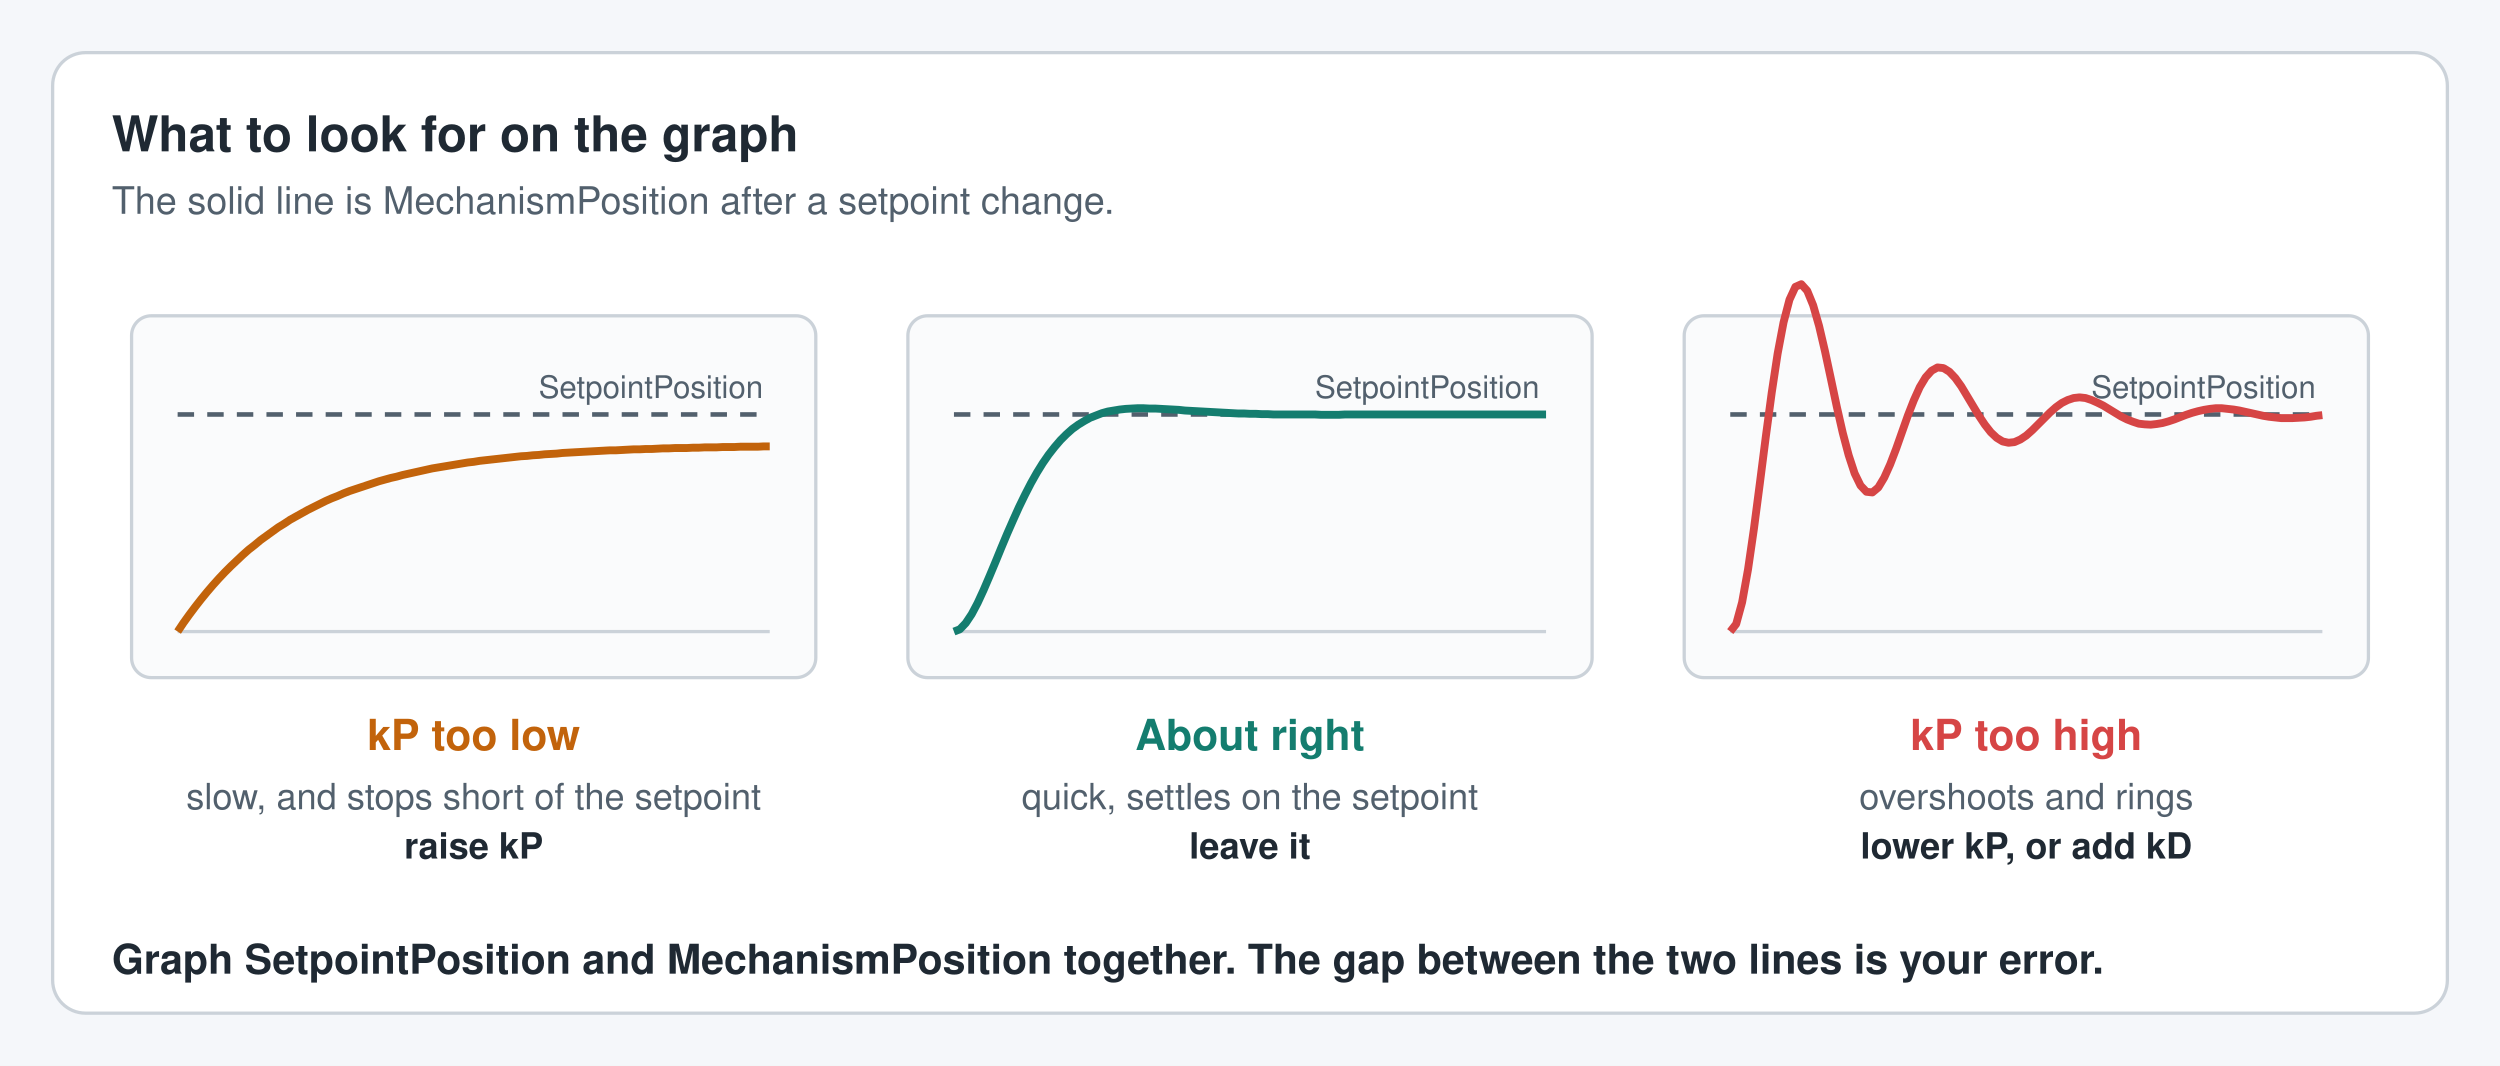
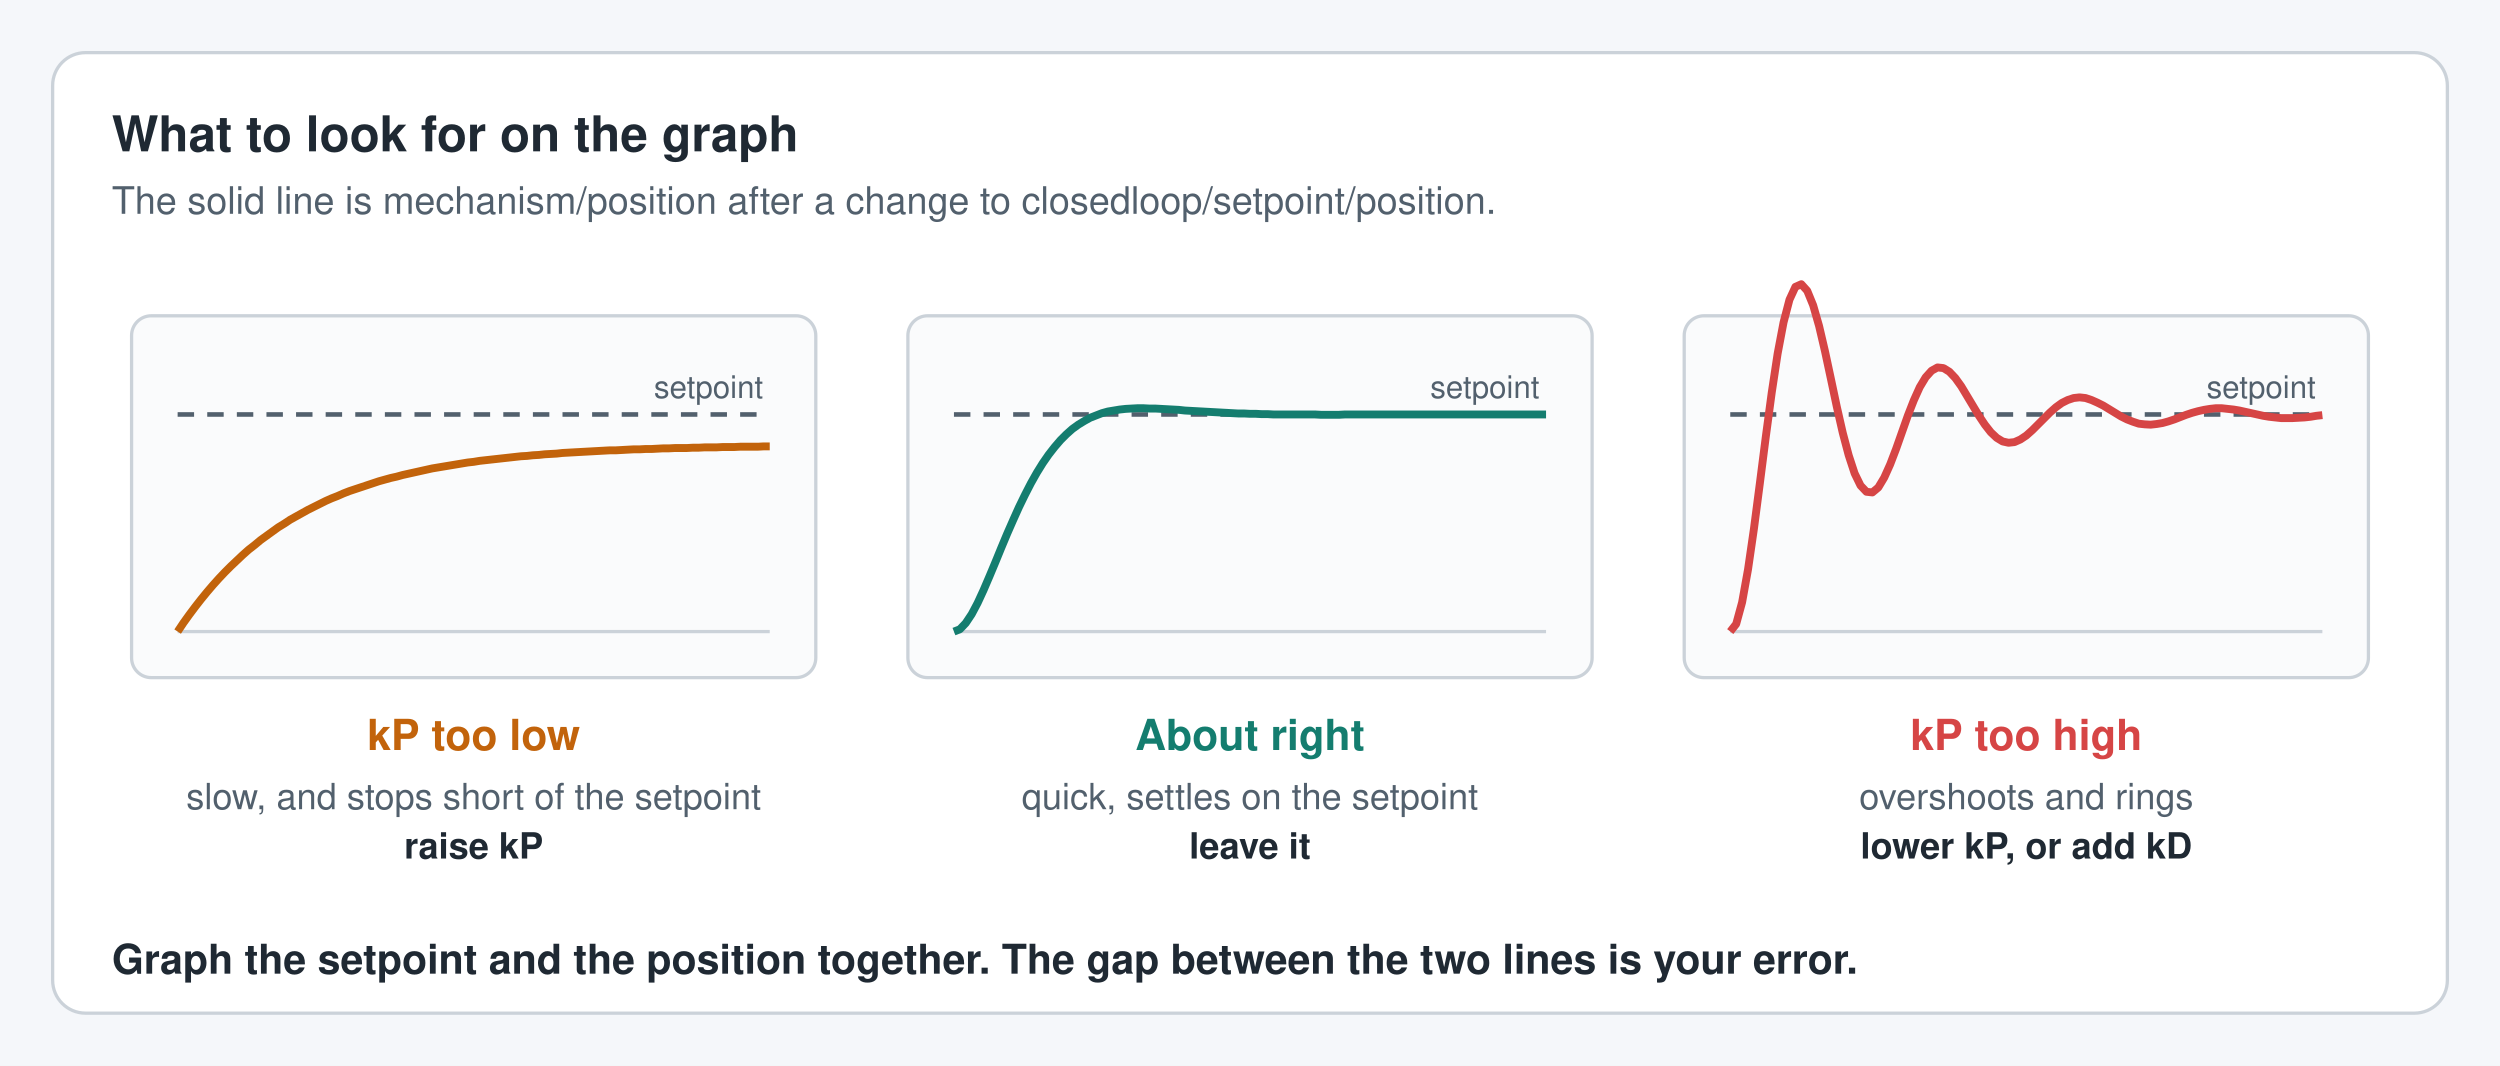
<svg xmlns="http://www.w3.org/2000/svg" viewBox="0 0 760 324" width="760" height="324" font-family="Segoe UI, Helvetica, Arial, sans-serif" role="img" aria-labelledby="t d">
  <defs>
    <marker id="arrow" viewBox="0 0 10 10" refX="9" refY="5" markerWidth="7" markerHeight="7" orient="auto-start-reverse">
      <path d="M0,0 L10,5 L0,10 Z" fill="#52606d" />
    </marker>
  </defs>
  <rect width="760" height="324" fill="#f5f7fa" />
  <rect x="16" y="16" width="728" height="292" rx="10" fill="#ffffff" stroke="#cbd2d9" />
  <text x="34.0" y="46.0" font-size="15" font-weight="700" text-anchor="start" fill="#1f2933">What to look for on the graph</text>
-   <text x="34.0" y="65.0" font-size="11.5" font-weight="400" text-anchor="start" fill="#52606d">The solid line is MechanismPosition after a setpoint change.</text>
+   <text x="34.0" y="65.0" font-size="11.5" font-weight="400" text-anchor="start" fill="#52606d">The solid line is mechanism/position after a change to closedloop/setpoint/position.</text>
  <rect x="40" y="96" width="208" height="110" rx="6" fill="#fafbfc" stroke="#cbd2d9" />
  <line x1="54" y1="192" x2="234" y2="192" stroke="#cbd2d9" />
  <line x1="54" y1="126.0" x2="234" y2="126.0" stroke="#52606d" stroke-width="1.4" stroke-dasharray="5 4" />
-   <text x="232.0" y="121.0" font-size="9.5" font-weight="400" text-anchor="end" fill="#52606d">SetpointPosition</text>
+   <text x="232.0" y="121.0" font-size="9.5" font-weight="400" text-anchor="end" fill="#52606d">setpoint</text>
  <path d="M54.0,192.0 L55.8,189.3 L57.6,186.8 L59.4,184.4 L61.2,182.1 L63.0,179.9 L64.8,177.8 L66.6,175.8 L68.4,173.9 L70.2,172.1 L72.0,170.4 L73.8,168.7 L75.6,167.1 L77.4,165.7 L79.2,164.2 L81.0,162.9 L82.8,161.6 L84.6,160.3 L86.4,159.2 L88.2,158.0 L90.0,157.0 L91.8,156.0 L93.6,155.0 L95.4,154.1 L97.2,153.2 L99.0,152.3 L100.8,151.5 L102.6,150.8 L104.4,150.0 L106.2,149.3 L108.0,148.7 L109.8,148.1 L111.6,147.5 L113.4,146.9 L115.2,146.3 L117.0,145.8 L118.8,145.3 L120.6,144.9 L122.4,144.4 L124.2,144.0 L126.0,143.6 L127.8,143.2 L129.6,142.8 L131.4,142.4 L133.2,142.1 L135.0,141.8 L136.8,141.5 L138.6,141.2 L140.4,140.9 L142.2,140.6 L144.0,140.4 L145.8,140.1 L147.6,139.9 L149.4,139.7 L151.2,139.5 L153.0,139.3 L154.8,139.1 L156.6,138.9 L158.4,138.7 L160.2,138.6 L162.0,138.4 L163.8,138.3 L165.6,138.1 L167.4,138.0 L169.2,137.9 L171.0,137.7 L172.8,137.6 L174.6,137.5 L176.4,137.4 L178.2,137.3 L180.0,137.2 L181.8,137.1 L183.6,137.0 L185.4,136.9 L187.2,136.9 L189.0,136.8 L190.8,136.7 L192.6,136.6 L194.4,136.6 L196.2,136.5 L198.0,136.5 L199.8,136.4 L201.6,136.3 L203.4,136.3 L205.2,136.2 L207.0,136.2 L208.8,136.2 L210.6,136.1 L212.4,136.1 L214.2,136.0 L216.0,136.0 L217.8,136.0 L219.6,135.9 L221.4,135.9 L223.2,135.9 L225.0,135.8 L226.8,135.8 L228.6,135.8 L230.4,135.8 L232.2,135.7 L234.0,135.7" fill="none" stroke="#c2630b" stroke-width="2.4" stroke-linejoin="round" />
  <text x="144.0" y="228.0" font-size="13" font-weight="700" text-anchor="middle" fill="#c2630b">kP too low</text>
  <text x="144.0" y="246.0" font-size="11" font-weight="400" text-anchor="middle" fill="#52606d">slow, and stops short of the setpoint</text>
  <text x="144.0" y="261.0" font-size="11" font-weight="700" text-anchor="middle" fill="#1f2933">raise kP</text>
  <rect x="276" y="96" width="208" height="110" rx="6" fill="#fafbfc" stroke="#cbd2d9" />
  <line x1="290" y1="192" x2="470" y2="192" stroke="#cbd2d9" />
  <line x1="290" y1="126.0" x2="470" y2="126.0" stroke="#52606d" stroke-width="1.4" stroke-dasharray="5 4" />
-   <text x="468.0" y="121.0" font-size="9.5" font-weight="400" text-anchor="end" fill="#52606d">SetpointPosition</text>
+   <text x="468.0" y="121.0" font-size="9.5" font-weight="400" text-anchor="end" fill="#52606d">setpoint</text>
  <path d="M290.0,192.0 L291.8,191.3 L293.6,189.4 L295.4,186.7 L297.2,183.3 L299.0,179.4 L300.8,175.2 L302.6,170.9 L304.4,166.5 L306.2,162.2 L308.0,158.1 L309.8,154.1 L311.6,150.4 L313.4,146.9 L315.2,143.7 L317.0,140.8 L318.8,138.2 L320.6,135.9 L322.4,133.8 L324.2,132.0 L326.0,130.4 L327.8,129.1 L329.6,128.0 L331.4,127.0 L333.2,126.3 L335.0,125.6 L336.8,125.1 L338.6,124.8 L340.4,124.5 L342.2,124.3 L344.0,124.2 L345.8,124.1 L347.6,124.1 L349.4,124.2 L351.2,124.2 L353.0,124.3 L354.8,124.4 L356.6,124.5 L358.4,124.6 L360.2,124.8 L362.0,124.9 L363.8,125.0 L365.6,125.1 L367.4,125.2 L369.2,125.3 L371.0,125.4 L372.8,125.5 L374.6,125.6 L376.4,125.7 L378.2,125.7 L380.0,125.8 L381.8,125.8 L383.6,125.9 L385.4,125.9 L387.2,126.0 L389.0,126.0 L390.8,126.0 L392.6,126.0 L394.4,126.0 L396.2,126.0 L398.0,126.0 L399.8,126.0 L401.6,126.1 L403.4,126.1 L405.2,126.1 L407.0,126.1 L408.8,126.0 L410.6,126.0 L412.4,126.0 L414.2,126.0 L416.0,126.0 L417.8,126.0 L419.6,126.0 L421.4,126.0 L423.2,126.0 L425.0,126.0 L426.8,126.0 L428.6,126.0 L430.4,126.0 L432.2,126.0 L434.0,126.0 L435.8,126.0 L437.6,126.0 L439.4,126.0 L441.2,126.0 L443.0,126.0 L444.8,126.0 L446.6,126.0 L448.4,126.0 L450.2,126.0 L452.0,126.0 L453.8,126.0 L455.6,126.0 L457.4,126.0 L459.2,126.0 L461.0,126.0 L462.8,126.0 L464.6,126.0 L466.4,126.0 L468.2,126.0 L470.0,126.0" fill="none" stroke="#147d6f" stroke-width="2.4" stroke-linejoin="round" />
  <text x="380.0" y="228.0" font-size="13" font-weight="700" text-anchor="middle" fill="#147d6f">About right</text>
  <text x="380.0" y="246.0" font-size="11" font-weight="400" text-anchor="middle" fill="#52606d">quick, settles on the setpoint</text>
  <text x="380.0" y="261.0" font-size="11" font-weight="700" text-anchor="middle" fill="#1f2933">leave it</text>
  <rect x="512" y="96" width="208" height="110" rx="6" fill="#fafbfc" stroke="#cbd2d9" />
  <line x1="526" y1="192" x2="706" y2="192" stroke="#cbd2d9" />
  <line x1="526" y1="126.0" x2="706" y2="126.0" stroke="#52606d" stroke-width="1.4" stroke-dasharray="5 4" />
-   <text x="704.0" y="121.0" font-size="9.5" font-weight="400" text-anchor="end" fill="#52606d">SetpointPosition</text>
+   <text x="704.0" y="121.0" font-size="9.5" font-weight="400" text-anchor="end" fill="#52606d">setpoint</text>
  <path d="M526.0,192.0 L527.8,189.7 L529.6,183.1 L531.4,173.1 L533.2,160.7 L535.0,146.9 L536.8,132.8 L538.6,119.4 L540.4,107.5 L542.2,98.0 L544.0,91.1 L545.8,87.2 L547.6,86.4 L549.4,88.4 L551.2,92.8 L553.0,99.1 L554.8,106.8 L556.6,115.2 L558.4,123.7 L560.2,131.6 L562.0,138.4 L563.8,143.9 L565.6,147.6 L567.4,149.5 L569.2,149.7 L571.0,148.2 L572.8,145.2 L574.6,141.2 L576.4,136.5 L578.2,131.4 L580.0,126.3 L581.8,121.7 L583.6,117.7 L585.4,114.7 L587.2,112.7 L589.0,111.7 L590.8,111.9 L592.6,113.0 L594.4,114.9 L596.2,117.4 L598.0,120.4 L599.8,123.4 L601.6,126.4 L603.4,129.1 L605.2,131.4 L607.0,133.1 L608.8,134.2 L610.6,134.6 L612.4,134.4 L614.2,133.6 L616.0,132.4 L617.8,130.8 L619.6,129.0 L621.4,127.2 L623.2,125.4 L625.0,123.8 L626.8,122.5 L628.6,121.6 L630.4,121.0 L632.2,120.8 L634.0,121.0 L635.8,121.6 L637.6,122.4 L639.4,123.3 L641.2,124.4 L643.0,125.5 L644.8,126.6 L646.6,127.5 L648.4,128.2 L650.2,128.8 L652.0,129.0 L653.8,129.1 L655.6,128.9 L657.4,128.6 L659.2,128.1 L661.0,127.5 L662.8,126.8 L664.6,126.1 L666.4,125.5 L668.2,125.0 L670.0,124.6 L671.8,124.3 L673.6,124.1 L675.4,124.1 L677.2,124.3 L679.0,124.5 L680.8,124.8 L682.6,125.2 L684.4,125.6 L686.2,126.0 L688.0,126.4 L689.8,126.7 L691.6,126.9 L693.4,127.1 L695.2,127.1 L697.0,127.1 L698.8,127.0 L700.6,126.9 L702.4,126.7 L704.2,126.4 L706.0,126.2" fill="none" stroke="#d64545" stroke-width="2.4" stroke-linejoin="round" />
  <text x="616.0" y="228.0" font-size="13" font-weight="700" text-anchor="middle" fill="#d64545">kP too high</text>
  <text x="616.0" y="246.0" font-size="11" font-weight="400" text-anchor="middle" fill="#52606d">overshoots and rings</text>
  <text x="616.0" y="261.0" font-size="11" font-weight="700" text-anchor="middle" fill="#1f2933">lower kP, or add kD</text>
-   <text x="34.0" y="296.0" font-size="12.5" font-weight="700" text-anchor="start" fill="#1f2933">Graph SetpointPosition and MechanismPosition together. The gap between the two lines is your error.</text>
+   <text x="34.0" y="296.0" font-size="12.5" font-weight="700" text-anchor="start" fill="#1f2933">Graph the setpoint and the position together. The gap between the two lines is your error.</text>
</svg>
